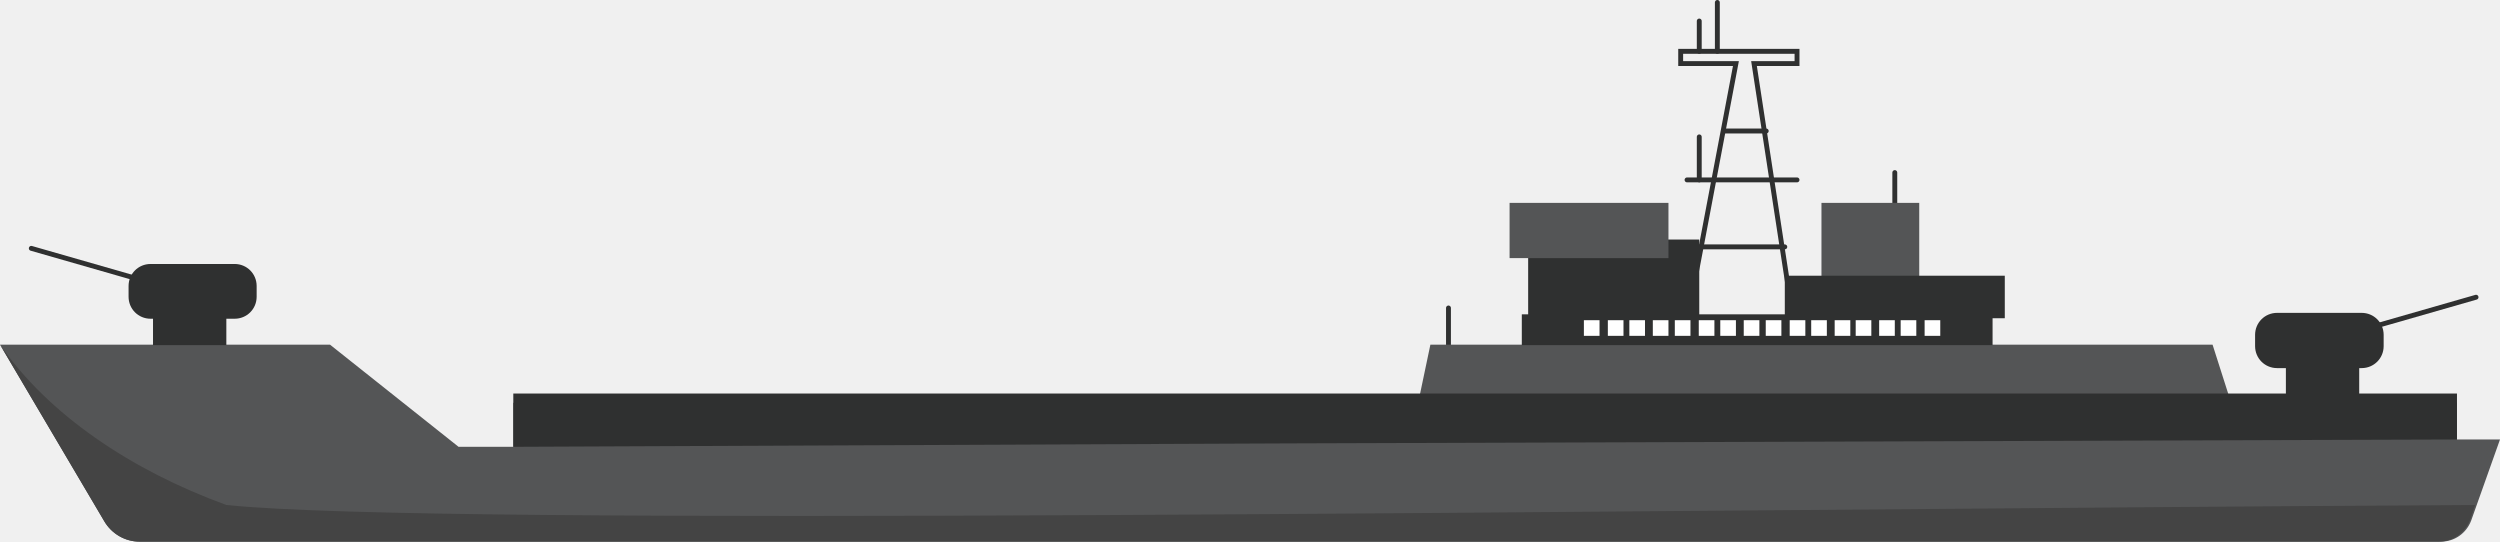
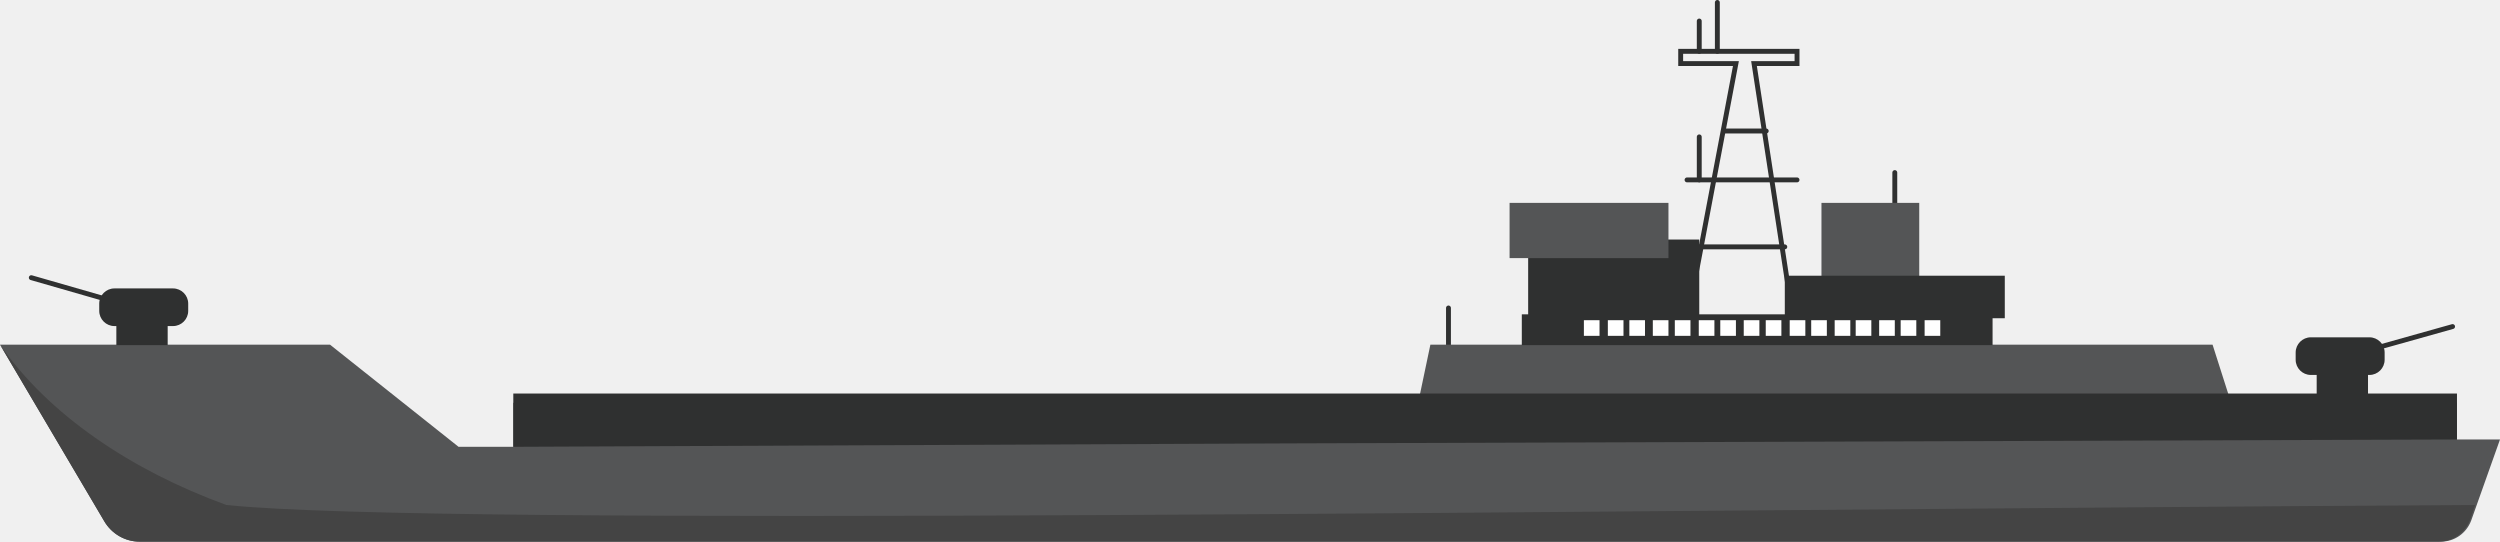
<svg xmlns="http://www.w3.org/2000/svg" version="1.1" id="Layer_1" x="0px" y="0px" viewBox="0 0 511.4 110.8" style="enable-background:new 0 0 511.4 110.8;" xml:space="preserve">
  <style type="text/css">
	.st0{fill:none;stroke:#2F3030;stroke-linecap:round;stroke-miterlimit:10;}
	.st1{fill:none;stroke:#2F3030;stroke-miterlimit:10;}
	.st2{fill:#545556;}
	.st3{fill:#2F3030;}
	.st4{fill:#FFFFFF;}
	.st5{fill:#444444;}
</style>
  <g id="Layer_2_1_">
    <g id="master">
      <line class="st0" x1="296.3" y1="63" x2="296.3" y2="70.5" />
      <polygon class="st1" points="355.1,13 344.2,70.5 367.6,70.5 358.8,13 367.6,13 367.6,10.5 343.8,10.5 343.8,13   " />
      <line class="st0" x1="387.6" y1="35.3" x2="387.6" y2="41.5" />
      <path class="st2" d="M28.5,110.8h470.8c2.8,0,5.2-1.7,6.2-4.3l5.9-16.6h-8.8v-7.5h-46.2l-3.8-11.9h-160l-2.5,11.9H105v9H93.8    L67.5,70.5H0l21.4,36.2C22.9,109.2,25.6,110.8,28.5,110.8z" />
      <polygon class="st3" points="263.8,90.7 502.6,89.9 502.6,80.5 105,80.5 105,91.4   " />
      <rect x="372.6" y="41.5" class="st2" width="20" height="15" />
      <rect x="365.1" y="56.4" class="st3" width="45" height="8.7" />
      <rect x="311.3" y="64.3" class="st3" width="96.3" height="6.3" />
      <rect x="312.6" y="49" class="st3" width="35" height="16.2" />
      <line class="st0" x1="351.3" y1="0.5" x2="351.3" y2="10.5" />
      <rect x="308.8" y="41.5" class="st2" width="32.5" height="11.3" />
      <line class="st0" x1="347.6" y1="4.3" x2="347.6" y2="10.5" />
      <line class="st0" x1="347.6" y1="28" x2="347.6" y2="36.8" />
      <line class="st0" x1="345.1" y1="36.8" x2="367.6" y2="36.8" />
      <line class="st0" x1="352.6" y1="26.8" x2="361.3" y2="26.8" />
      <line class="st0" x1="365.1" y1="50.5" x2="347.6" y2="50.5" />
-       <rect x="31.3" y="64.3" class="st3" width="15" height="6.3" />
-       <path class="st3" d="M30.8,54H48c2.5,0,4.5,2,4.5,4.5v2.2c0,2.5-2,4.5-4.5,4.5H30.8c-2.5,0-4.5-2-4.5-4.5v-2.2    C26.3,56,28.3,54,30.8,54z" />
-       <line class="st0" x1="6.4" y1="50.8" x2="27.3" y2="56.8" />
-       <rect x="467.6" y="74.3" class="st3" width="15" height="6.3" />
-       <path class="st3" d="M483.1,75.3h-17.3c-2.5,0-4.5-2-4.5-4.5v-2.3c0-2.5,2-4.5,4.5-4.5h17.3c2.5,0,4.5,2,4.5,4.5v2.3    C487.6,73.3,485.6,75.3,483.1,75.3z" />
-       <line class="st0" x1="506.5" y1="60.8" x2="485.6" y2="66.8" />
+       <rect x="23.8" y="66.2" class="st3" width="10.5" height="4.4" />
+       <path class="st3" d="M23.4,59h12c1.7,0,3.1,1.4,3.1,3.1v1.5c0,1.7-1.4,3.1-3.1,3.1h-12c-1.7,0-3.1-1.4-3.1-3.1v-1.5    C20.3,60.4,21.7,59,23.4,59z" />
+       <line class="st0" x1="6.4" y1="56.8" x2="21" y2="61" />
+       <rect x="473.9" y="76.2" class="st3" width="10.5" height="4.4" />
+       <path class="st3" d="M487.8,72.1v1.5c0,1.7-1.4,3.1-3.1,3.1h-12c-1.7,0-3.1-1.4-3.1-3.1v-1.5c0-1.7,1.4-3.1,3.1-3.1h12    C486.4,69,487.8,70.4,487.8,72.1z" />
+       <line class="st0" x1="487.1" y1="70.9" x2="501.7" y2="66.8" />
+       <path class="st0" d="M485.6,66.8" />
+       <path class="st0" d="M506.5,60.8" />
    </g>
  </g>
  <rect x="324" y="65.5" class="st4" width="3.2" height="3.2" />
  <rect x="328.9" y="65.5" class="st4" width="3.2" height="3.2" />
  <rect x="333.3" y="65.5" class="st4" width="3.2" height="3.2" />
  <rect x="338.1" y="65.5" class="st4" width="3.2" height="3.2" />
  <rect x="342.6" y="65.5" class="st4" width="3.2" height="3.2" />
  <rect x="347.5" y="65.5" class="st4" width="3.2" height="3.2" />
  <rect x="351.9" y="65.5" class="st4" width="3.2" height="3.2" />
  <rect x="356.7" y="65.5" class="st4" width="3.2" height="3.2" />
  <rect x="361.2" y="65.5" class="st4" width="3.2" height="3.2" />
  <rect x="366.1" y="65.5" class="st4" width="3.2" height="3.2" />
  <rect x="370.5" y="65.5" class="st4" width="3.2" height="3.2" />
  <rect x="375.3" y="65.5" class="st4" width="3.2" height="3.2" />
  <rect x="379.6" y="65.5" class="st4" width="3.2" height="3.2" />
  <rect x="384.4" y="65.5" class="st4" width="3.2" height="3.2" />
  <rect x="388.8" y="65.5" class="st4" width="3.2" height="3.2" />
  <rect x="393.7" y="65.5" class="st4" width="3.2" height="3.2" />
  <path class="st5" d="M0,70.5c9.9,14.3,26.8,25.7,46.3,32.8c43.3,4.5,282.1,1,460,0l-0.9,2.7c-0.9,2.8-3.5,4.8-6.5,4.8H28.6  c-3,0-5.8-1.6-7.3-4.2L0,70.5z" />
</svg>
